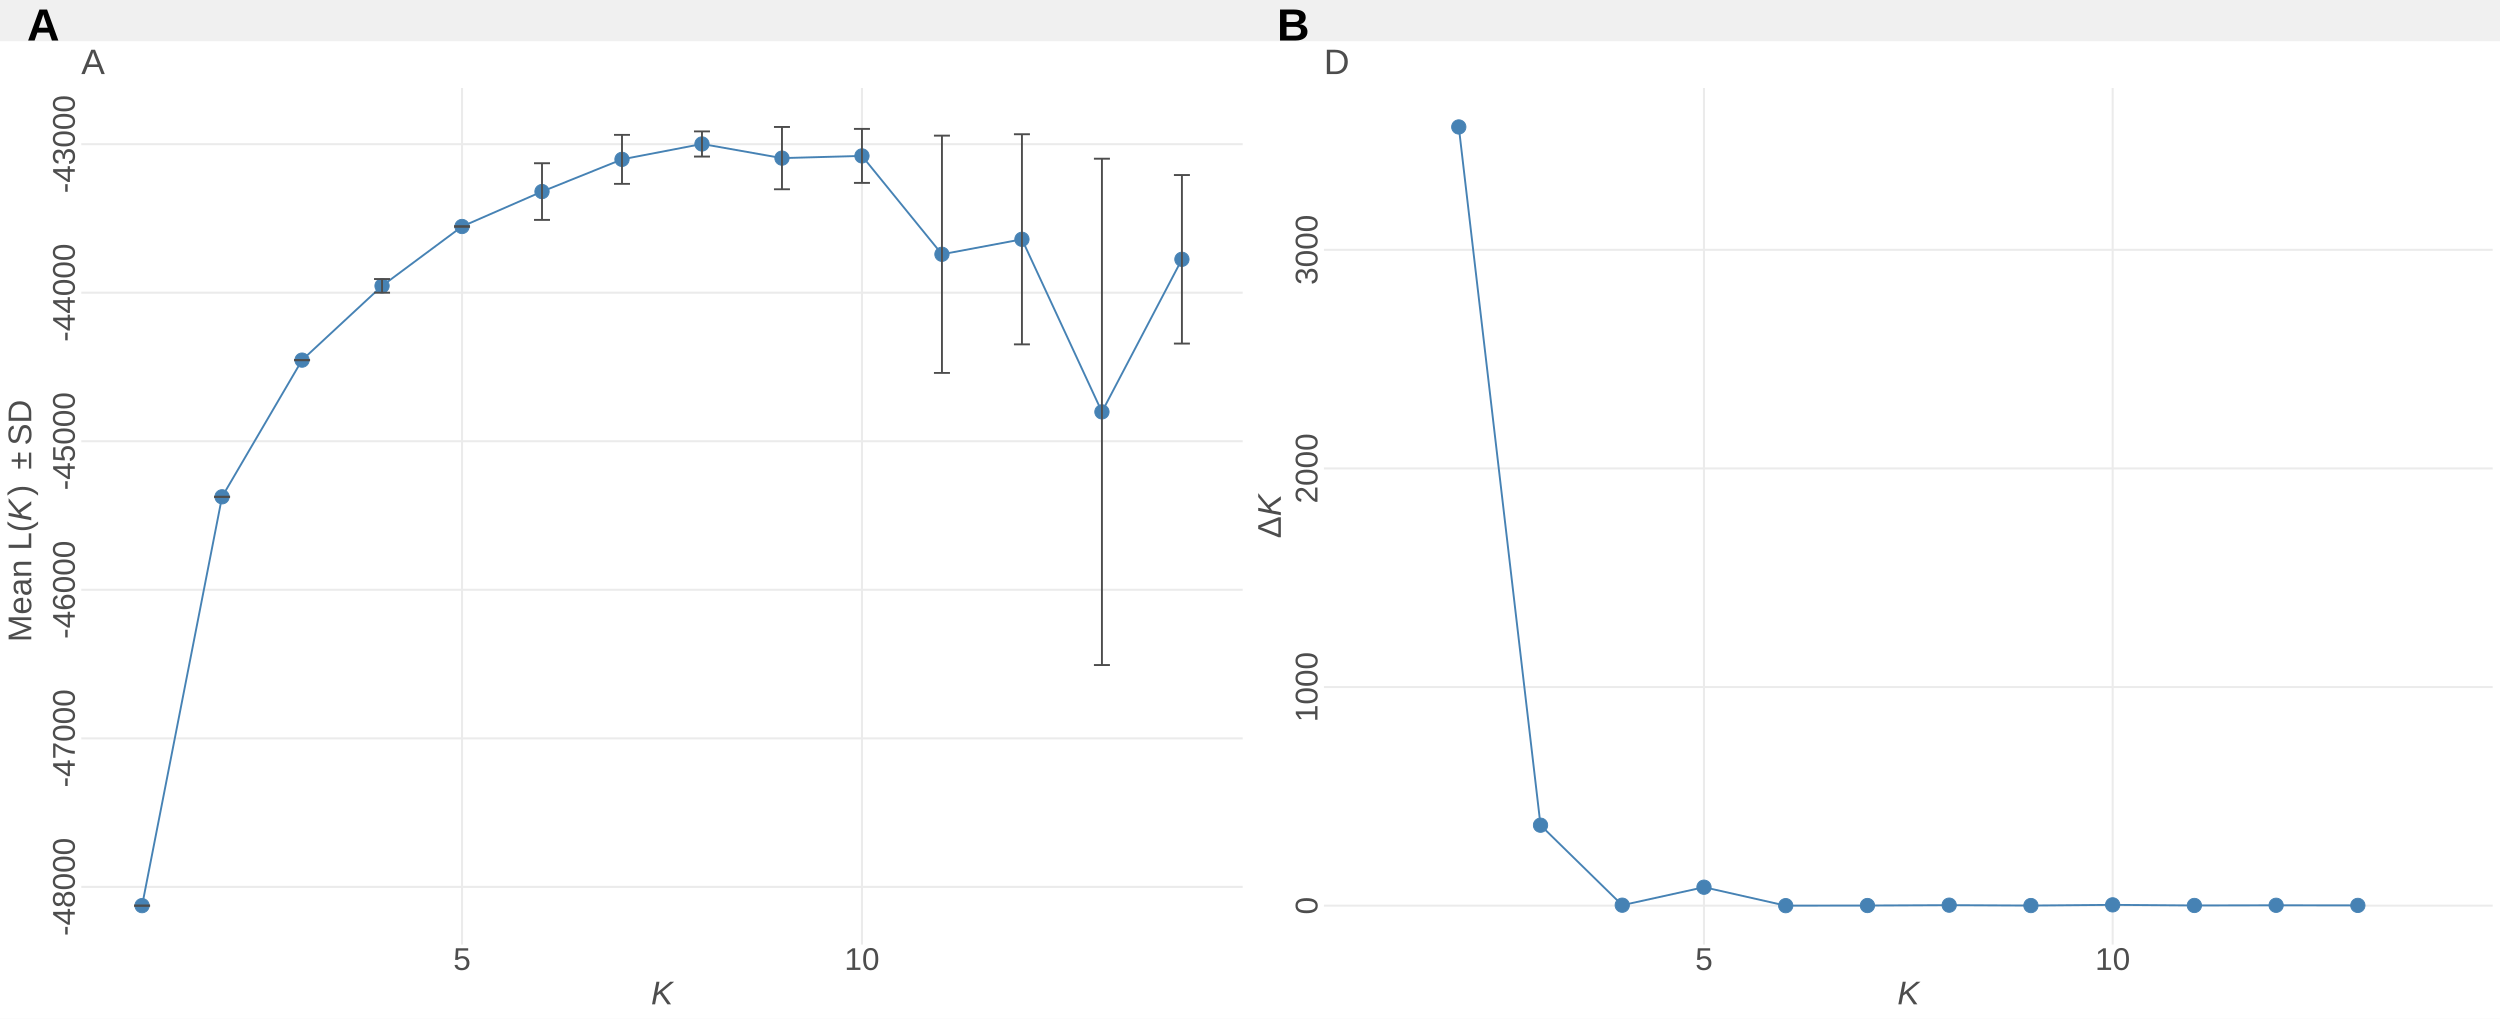
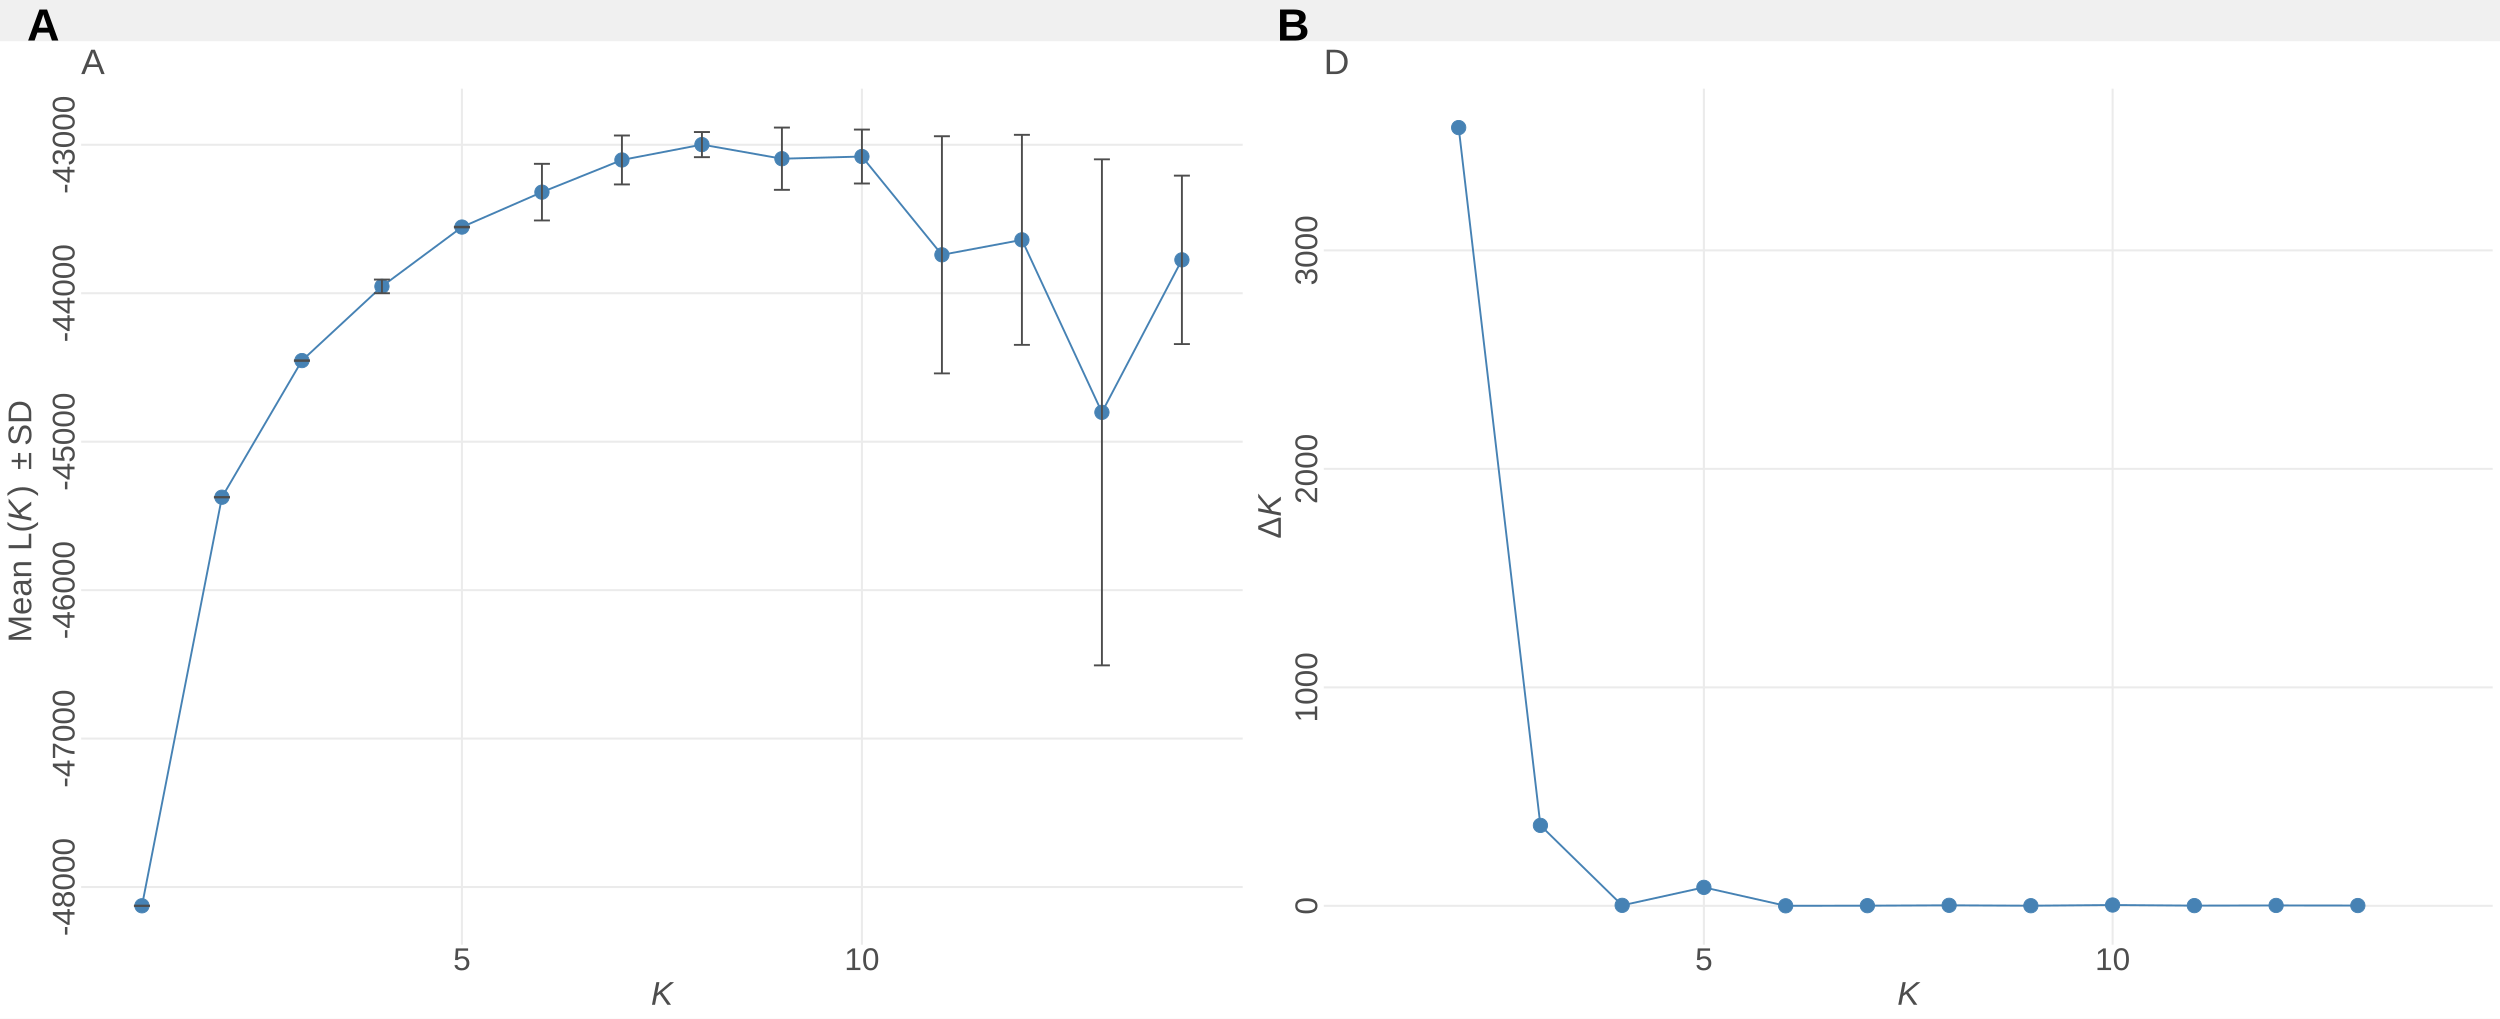
<svg xmlns="http://www.w3.org/2000/svg" width="1944.00pt" height="792.00pt" viewBox="0 0 1944.00 792.00">
  <g class="svglite">
    <defs>
      <style type="text/css">
    .svglite line, .svglite polyline, .svglite polygon, .svglite path, .svglite rect, .svglite circle {
      fill: none;
      stroke: #000000;
      stroke-linecap: round;
      stroke-linejoin: round;
      stroke-miterlimit: 10.00;
    }
    .svglite text {
      white-space: pre;
    }
    .svglite g.glyphgroup path {
      fill: inherit;
      stroke: none;
    }
  </style>
    </defs>
    <rect width="100%" height="100%" style="stroke: none; fill: none;" />
    <defs>
      <clipPath id="cpMC4wMHwxOTQ0LjAwfDAuMDB8NzkyLjAw">
        <rect x="0.00" y="0.00" width="1944.00" height="792.00" />
      </clipPath>
    </defs>
    <g clip-path="url(#cpMC4wMHwxOTQ0LjAwfDAuMDB8NzkyLjAw)">
</g>
    <defs>
      <clipPath id="cpMC4wMHw5NzIuMDB8MzIuMjZ8NzkyLjAw">
        <rect x="0.00" y="32.26" width="972.00" height="759.74" />
      </clipPath>
    </defs>
    <g clip-path="url(#cpMC4wMHw5NzIuMDB8MzIuMjZ8NzkyLjAw)">
      <rect x="0.00" y="32.26" width="972.00" height="759.74" style="stroke-width: 1.07; stroke: #FFFFFF; fill: #FFFFFF;" />
    </g>
    <g clip-path="url(#cpMC4wMHwxOTQ0LjAwfDAuMDB8NzkyLjAw)">
</g>
    <defs>
-       <clipPath id="cpNjMuMjB8OTY2LjMzfDY4LjQ0fDczNC41MQ==">
-         <rect x="63.20" y="68.44" width="903.13" height="666.07" />
+       <clipPath id="cpNjMuMTB8OTY2LjMzfDY4Ljk1fDczNC42MQ==">
+         <rect x="63.10" y="68.95" width="903.23" height="665.66" />
      </clipPath>
    </defs>
-     <g clip-path="url(#cpNjMuMjB8OTY2LjMzfDY4LjQ0fDczNC41MQ==)">
-       <rect x="63.20" y="68.44" width="903.13" height="666.07" style="stroke-width: 1.07; stroke: none; fill: #FFFFFF;" />
-       <polyline points="63.20,689.65 966.33,689.65 " style="stroke-width: 1.60; stroke: #EBEBEB; stroke-linecap: butt;" />
-       <polyline points="63.20,574.14 966.33,574.14 " style="stroke-width: 1.60; stroke: #EBEBEB; stroke-linecap: butt;" />
-       <polyline points="63.20,458.62 966.33,458.62 " style="stroke-width: 1.60; stroke: #EBEBEB; stroke-linecap: butt;" />
-       <polyline points="63.20,343.11 966.33,343.11 " style="stroke-width: 1.60; stroke: #EBEBEB; stroke-linecap: butt;" />
-       <polyline points="63.20,227.60 966.33,227.60 " style="stroke-width: 1.60; stroke: #EBEBEB; stroke-linecap: butt;" />
-       <polyline points="63.20,112.09 966.33,112.09 " style="stroke-width: 1.60; stroke: #EBEBEB; stroke-linecap: butt;" />
-       <polyline points="359.27,734.51 359.27,68.44 " style="stroke-width: 1.60; stroke: #EBEBEB; stroke-linecap: butt;" />
-       <polyline points="670.26,734.51 670.26,68.44 " style="stroke-width: 1.60; stroke: #EBEBEB; stroke-linecap: butt;" />
-       <polyline points="110.47,704.22 172.67,386.32 234.87,280.02 297.07,222.30 359.27,176.12 421.46,148.96 483.66,123.92 545.86,111.95 608.06,122.95 670.26,121.24 732.46,197.73 794.66,186.08 856.86,320.28 919.06,201.64 " style="stroke-width: 1.49; stroke: #4682B4; stroke-linecap: butt;" />
-       <circle cx="110.47" cy="704.22" r="5.57" style="stroke-width: 0.71; stroke: #4682B4; fill: #4682B4;" />
-       <circle cx="172.67" cy="386.32" r="5.57" style="stroke-width: 0.71; stroke: #4682B4; fill: #4682B4;" />
-       <circle cx="234.87" cy="280.02" r="5.57" style="stroke-width: 0.71; stroke: #4682B4; fill: #4682B4;" />
-       <circle cx="297.07" cy="222.30" r="5.57" style="stroke-width: 0.71; stroke: #4682B4; fill: #4682B4;" />
-       <circle cx="359.27" cy="176.12" r="5.57" style="stroke-width: 0.71; stroke: #4682B4; fill: #4682B4;" />
-       <circle cx="421.46" cy="148.96" r="5.57" style="stroke-width: 0.71; stroke: #4682B4; fill: #4682B4;" />
-       <circle cx="483.66" cy="123.92" r="5.57" style="stroke-width: 0.71; stroke: #4682B4; fill: #4682B4;" />
-       <circle cx="545.86" cy="111.95" r="5.57" style="stroke-width: 0.71; stroke: #4682B4; fill: #4682B4;" />
-       <circle cx="608.06" cy="122.95" r="5.57" style="stroke-width: 0.71; stroke: #4682B4; fill: #4682B4;" />
-       <circle cx="670.26" cy="121.24" r="5.57" style="stroke-width: 0.71; stroke: #4682B4; fill: #4682B4;" />
-       <circle cx="732.46" cy="197.73" r="5.57" style="stroke-width: 0.71; stroke: #4682B4; fill: #4682B4;" />
-       <circle cx="794.66" cy="186.08" r="5.57" style="stroke-width: 0.71; stroke: #4682B4; fill: #4682B4;" />
-       <circle cx="856.86" cy="320.28" r="5.57" style="stroke-width: 0.71; stroke: #4682B4; fill: #4682B4;" />
-       <circle cx="919.06" cy="201.64" r="5.57" style="stroke-width: 0.71; stroke: #4682B4; fill: #4682B4;" />
-       <polyline points="104.25,704.21 116.69,704.21 " style="stroke-width: 1.49; stroke: #4D4D4D; stroke-linecap: butt;" />
-       <polyline points="110.47,704.21 110.47,704.24 " style="stroke-width: 1.49; stroke: #4D4D4D; stroke-linecap: butt;" />
-       <polyline points="104.25,704.24 116.69,704.24 " style="stroke-width: 1.49; stroke: #4D4D4D; stroke-linecap: butt;" />
-       <polyline points="166.45,386.26 178.89,386.26 " style="stroke-width: 1.49; stroke: #4D4D4D; stroke-linecap: butt;" />
-       <polyline points="172.67,386.26 172.67,386.38 " style="stroke-width: 1.49; stroke: #4D4D4D; stroke-linecap: butt;" />
-       <polyline points="166.45,386.38 178.89,386.38 " style="stroke-width: 1.49; stroke: #4D4D4D; stroke-linecap: butt;" />
-       <polyline points="228.65,279.88 241.09,279.88 " style="stroke-width: 1.49; stroke: #4D4D4D; stroke-linecap: butt;" />
-       <polyline points="234.87,279.88 234.87,280.15 " style="stroke-width: 1.49; stroke: #4D4D4D; stroke-linecap: butt;" />
-       <polyline points="228.65,280.15 241.09,280.15 " style="stroke-width: 1.49; stroke: #4D4D4D; stroke-linecap: butt;" />
-       <polyline points="290.85,216.99 303.29,216.99 " style="stroke-width: 1.49; stroke: #4D4D4D; stroke-linecap: butt;" />
-       <polyline points="297.07,216.99 297.07,227.61 " style="stroke-width: 1.49; stroke: #4D4D4D; stroke-linecap: butt;" />
-       <polyline points="290.85,227.61 303.29,227.61 " style="stroke-width: 1.49; stroke: #4D4D4D; stroke-linecap: butt;" />
-       <polyline points="353.05,175.90 365.49,175.90 " style="stroke-width: 1.49; stroke: #4D4D4D; stroke-linecap: butt;" />
-       <polyline points="359.27,175.90 359.27,176.35 " style="stroke-width: 1.49; stroke: #4D4D4D; stroke-linecap: butt;" />
-       <polyline points="353.05,176.35 365.49,176.35 " style="stroke-width: 1.49; stroke: #4D4D4D; stroke-linecap: butt;" />
-       <polyline points="415.24,126.93 427.68,126.93 " style="stroke-width: 1.49; stroke: #4D4D4D; stroke-linecap: butt;" />
-       <polyline points="421.46,126.93 421.46,170.99 " style="stroke-width: 1.49; stroke: #4D4D4D; stroke-linecap: butt;" />
-       <polyline points="415.24,170.99 427.68,170.99 " style="stroke-width: 1.49; stroke: #4D4D4D; stroke-linecap: butt;" />
-       <polyline points="477.44,104.87 489.88,104.87 " style="stroke-width: 1.49; stroke: #4D4D4D; stroke-linecap: butt;" />
-       <polyline points="483.66,104.87 483.66,142.97 " style="stroke-width: 1.49; stroke: #4D4D4D; stroke-linecap: butt;" />
-       <polyline points="477.44,142.97 489.88,142.97 " style="stroke-width: 1.49; stroke: #4D4D4D; stroke-linecap: butt;" />
-       <polyline points="539.64,102.17 552.08,102.17 " style="stroke-width: 1.49; stroke: #4D4D4D; stroke-linecap: butt;" />
-       <polyline points="545.86,102.17 545.86,121.73 " style="stroke-width: 1.49; stroke: #4D4D4D; stroke-linecap: butt;" />
-       <polyline points="539.64,121.73 552.08,121.73 " style="stroke-width: 1.49; stroke: #4D4D4D; stroke-linecap: butt;" />
-       <polyline points="601.84,98.72 614.28,98.72 " style="stroke-width: 1.49; stroke: #4D4D4D; stroke-linecap: butt;" />
-       <polyline points="608.06,98.72 608.06,147.18 " style="stroke-width: 1.49; stroke: #4D4D4D; stroke-linecap: butt;" />
-       <polyline points="601.84,147.18 614.28,147.18 " style="stroke-width: 1.49; stroke: #4D4D4D; stroke-linecap: butt;" />
-       <polyline points="664.04,100.25 676.48,100.25 " style="stroke-width: 1.49; stroke: #4D4D4D; stroke-linecap: butt;" />
-       <polyline points="670.26,100.25 670.26,142.23 " style="stroke-width: 1.49; stroke: #4D4D4D; stroke-linecap: butt;" />
-       <polyline points="664.04,142.23 676.48,142.23 " style="stroke-width: 1.49; stroke: #4D4D4D; stroke-linecap: butt;" />
-       <polyline points="726.24,105.46 738.68,105.46 " style="stroke-width: 1.49; stroke: #4D4D4D; stroke-linecap: butt;" />
-       <polyline points="732.46,105.46 732.46,289.99 " style="stroke-width: 1.49; stroke: #4D4D4D; stroke-linecap: butt;" />
-       <polyline points="726.24,289.99 738.68,289.99 " style="stroke-width: 1.49; stroke: #4D4D4D; stroke-linecap: butt;" />
-       <polyline points="788.44,104.37 800.88,104.37 " style="stroke-width: 1.49; stroke: #4D4D4D; stroke-linecap: butt;" />
-       <polyline points="794.66,104.37 794.66,267.78 " style="stroke-width: 1.49; stroke: #4D4D4D; stroke-linecap: butt;" />
-       <polyline points="788.44,267.78 800.88,267.78 " style="stroke-width: 1.49; stroke: #4D4D4D; stroke-linecap: butt;" />
-       <polyline points="850.64,123.42 863.08,123.42 " style="stroke-width: 1.49; stroke: #4D4D4D; stroke-linecap: butt;" />
-       <polyline points="856.86,123.42 856.86,517.14 " style="stroke-width: 1.49; stroke: #4D4D4D; stroke-linecap: butt;" />
-       <polyline points="850.64,517.14 863.08,517.14 " style="stroke-width: 1.49; stroke: #4D4D4D; stroke-linecap: butt;" />
-       <polyline points="912.84,136.12 925.28,136.12 " style="stroke-width: 1.49; stroke: #4D4D4D; stroke-linecap: butt;" />
-       <polyline points="919.06,136.12 919.06,267.16 " style="stroke-width: 1.49; stroke: #4D4D4D; stroke-linecap: butt;" />
-       <polyline points="912.84,267.16 925.28,267.16 " style="stroke-width: 1.49; stroke: #4D4D4D; stroke-linecap: butt;" />
+     <g clip-path="url(#cpNjMuMTB8OTY2LjMzfDY4Ljk1fDczNC42MQ==)">
+       <rect x="63.10" y="68.95" width="903.23" height="665.66" style="stroke-width: 1.07; stroke: none; fill: #FFFFFF;" />
+       <polyline points="63.10,689.77 966.33,689.77 " style="stroke-width: 1.60; stroke: #EBEBEB; stroke-linecap: butt;" />
+       <polyline points="63.10,574.33 966.33,574.33 " style="stroke-width: 1.60; stroke: #EBEBEB; stroke-linecap: butt;" />
+       <polyline points="63.10,458.89 966.33,458.89 " style="stroke-width: 1.60; stroke: #EBEBEB; stroke-linecap: butt;" />
+       <polyline points="63.10,343.45 966.33,343.45 " style="stroke-width: 1.60; stroke: #EBEBEB; stroke-linecap: butt;" />
+       <polyline points="63.10,228.01 966.33,228.01 " style="stroke-width: 1.60; stroke: #EBEBEB; stroke-linecap: butt;" />
+       <polyline points="63.10,112.57 966.33,112.57 " style="stroke-width: 1.60; stroke: #EBEBEB; stroke-linecap: butt;" />
+       <polyline points="359.20,734.61 359.20,68.95 " style="stroke-width: 1.60; stroke: #EBEBEB; stroke-linecap: butt;" />
+       <polyline points="670.23,734.61 670.23,68.95 " style="stroke-width: 1.60; stroke: #EBEBEB; stroke-linecap: butt;" />
+       <polyline points="110.38,704.34 172.58,386.63 234.79,280.39 296.99,222.71 359.20,176.56 421.41,149.41 483.61,124.39 545.82,112.43 608.02,123.42 670.23,121.72 732.44,198.15 794.64,186.51 856.85,320.63 919.05,202.06 " style="stroke-width: 1.49; stroke: #4682B4; stroke-linecap: butt;" />
+       <circle cx="110.38" cy="704.34" r="5.57" style="stroke-width: 0.71; stroke: #4682B4; fill: #4682B4;" />
+       <circle cx="172.58" cy="386.63" r="5.57" style="stroke-width: 0.71; stroke: #4682B4; fill: #4682B4;" />
+       <circle cx="234.79" cy="280.39" r="5.57" style="stroke-width: 0.71; stroke: #4682B4; fill: #4682B4;" />
+       <circle cx="296.99" cy="222.71" r="5.57" style="stroke-width: 0.71; stroke: #4682B4; fill: #4682B4;" />
+       <circle cx="359.20" cy="176.56" r="5.57" style="stroke-width: 0.71; stroke: #4682B4; fill: #4682B4;" />
+       <circle cx="421.41" cy="149.41" r="5.57" style="stroke-width: 0.71; stroke: #4682B4; fill: #4682B4;" />
+       <circle cx="483.61" cy="124.39" r="5.57" style="stroke-width: 0.71; stroke: #4682B4; fill: #4682B4;" />
+       <circle cx="545.82" cy="112.43" r="5.57" style="stroke-width: 0.71; stroke: #4682B4; fill: #4682B4;" />
+       <circle cx="608.02" cy="123.42" r="5.57" style="stroke-width: 0.71; stroke: #4682B4; fill: #4682B4;" />
+       <circle cx="670.23" cy="121.72" r="5.57" style="stroke-width: 0.71; stroke: #4682B4; fill: #4682B4;" />
+       <circle cx="732.44" cy="198.15" r="5.57" style="stroke-width: 0.71; stroke: #4682B4; fill: #4682B4;" />
+       <circle cx="794.64" cy="186.51" r="5.57" style="stroke-width: 0.71; stroke: #4682B4; fill: #4682B4;" />
+       <circle cx="856.85" cy="320.63" r="5.57" style="stroke-width: 0.71; stroke: #4682B4; fill: #4682B4;" />
+       <circle cx="919.05" cy="202.06" r="5.57" style="stroke-width: 0.71; stroke: #4682B4; fill: #4682B4;" />
+       <polyline points="104.16,704.32 116.60,704.32 " style="stroke-width: 1.49; stroke: #4D4D4D; stroke-linecap: butt;" />
+       <polyline points="110.38,704.32 110.38,704.35 " style="stroke-width: 1.49; stroke: #4D4D4D; stroke-linecap: butt;" />
+       <polyline points="104.16,704.35 116.60,704.35 " style="stroke-width: 1.49; stroke: #4D4D4D; stroke-linecap: butt;" />
+       <polyline points="166.36,386.58 178.80,386.58 " style="stroke-width: 1.49; stroke: #4D4D4D; stroke-linecap: butt;" />
+       <polyline points="172.58,386.58 172.58,386.69 " style="stroke-width: 1.49; stroke: #4D4D4D; stroke-linecap: butt;" />
+       <polyline points="166.36,386.69 178.80,386.69 " style="stroke-width: 1.49; stroke: #4D4D4D; stroke-linecap: butt;" />
+       <polyline points="228.57,280.26 241.01,280.26 " style="stroke-width: 1.49; stroke: #4D4D4D; stroke-linecap: butt;" />
+       <polyline points="234.79,280.26 234.79,280.52 " style="stroke-width: 1.49; stroke: #4D4D4D; stroke-linecap: butt;" />
+       <polyline points="228.57,280.52 241.01,280.52 " style="stroke-width: 1.49; stroke: #4D4D4D; stroke-linecap: butt;" />
+       <polyline points="290.77,217.41 303.21,217.41 " style="stroke-width: 1.49; stroke: #4D4D4D; stroke-linecap: butt;" />
+       <polyline points="296.99,217.41 296.99,228.02 " style="stroke-width: 1.49; stroke: #4D4D4D; stroke-linecap: butt;" />
+       <polyline points="290.77,228.02 303.21,228.02 " style="stroke-width: 1.49; stroke: #4D4D4D; stroke-linecap: butt;" />
+       <polyline points="352.98,176.34 365.42,176.34 " style="stroke-width: 1.49; stroke: #4D4D4D; stroke-linecap: butt;" />
+       <polyline points="359.20,176.34 359.20,176.79 " style="stroke-width: 1.49; stroke: #4D4D4D; stroke-linecap: butt;" />
+       <polyline points="352.98,176.79 365.42,176.79 " style="stroke-width: 1.49; stroke: #4D4D4D; stroke-linecap: butt;" />
+       <polyline points="415.19,127.40 427.63,127.40 " style="stroke-width: 1.49; stroke: #4D4D4D; stroke-linecap: butt;" />
+       <polyline points="421.41,127.40 421.41,171.43 " style="stroke-width: 1.49; stroke: #4D4D4D; stroke-linecap: butt;" />
+       <polyline points="415.19,171.43 427.63,171.43 " style="stroke-width: 1.49; stroke: #4D4D4D; stroke-linecap: butt;" />
+       <polyline points="477.39,105.35 489.83,105.35 " style="stroke-width: 1.49; stroke: #4D4D4D; stroke-linecap: butt;" />
+       <polyline points="483.61,105.35 483.61,143.43 " style="stroke-width: 1.49; stroke: #4D4D4D; stroke-linecap: butt;" />
+       <polyline points="477.39,143.43 489.83,143.43 " style="stroke-width: 1.49; stroke: #4D4D4D; stroke-linecap: butt;" />
+       <polyline points="539.60,102.66 552.04,102.66 " style="stroke-width: 1.49; stroke: #4D4D4D; stroke-linecap: butt;" />
+       <polyline points="545.82,102.66 545.82,122.20 " style="stroke-width: 1.49; stroke: #4D4D4D; stroke-linecap: butt;" />
+       <polyline points="539.60,122.20 552.04,122.20 " style="stroke-width: 1.49; stroke: #4D4D4D; stroke-linecap: butt;" />
+       <polyline points="601.80,99.21 614.24,99.21 " style="stroke-width: 1.49; stroke: #4D4D4D; stroke-linecap: butt;" />
+       <polyline points="608.02,99.21 608.02,147.63 " style="stroke-width: 1.49; stroke: #4D4D4D; stroke-linecap: butt;" />
+       <polyline points="601.80,147.63 614.24,147.63 " style="stroke-width: 1.49; stroke: #4D4D4D; stroke-linecap: butt;" />
+       <polyline points="664.01,100.74 676.45,100.74 " style="stroke-width: 1.49; stroke: #4D4D4D; stroke-linecap: butt;" />
+       <polyline points="670.23,100.74 670.23,142.69 " style="stroke-width: 1.49; stroke: #4D4D4D; stroke-linecap: butt;" />
+       <polyline points="664.01,142.69 676.45,142.69 " style="stroke-width: 1.49; stroke: #4D4D4D; stroke-linecap: butt;" />
+       <polyline points="726.22,105.95 738.66,105.95 " style="stroke-width: 1.49; stroke: #4D4D4D; stroke-linecap: butt;" />
+       <polyline points="732.44,105.95 732.44,290.36 " style="stroke-width: 1.49; stroke: #4D4D4D; stroke-linecap: butt;" />
+       <polyline points="726.22,290.36 738.66,290.36 " style="stroke-width: 1.49; stroke: #4D4D4D; stroke-linecap: butt;" />
+       <polyline points="788.42,104.85 800.86,104.85 " style="stroke-width: 1.49; stroke: #4D4D4D; stroke-linecap: butt;" />
+       <polyline points="794.64,104.85 794.64,268.17 " style="stroke-width: 1.49; stroke: #4D4D4D; stroke-linecap: butt;" />
+       <polyline points="788.42,268.17 800.86,268.17 " style="stroke-width: 1.49; stroke: #4D4D4D; stroke-linecap: butt;" />
+       <polyline points="850.63,123.89 863.07,123.89 " style="stroke-width: 1.49; stroke: #4D4D4D; stroke-linecap: butt;" />
+       <polyline points="856.85,123.89 856.85,517.37 " style="stroke-width: 1.49; stroke: #4D4D4D; stroke-linecap: butt;" />
+       <polyline points="850.63,517.37 863.07,517.37 " style="stroke-width: 1.49; stroke: #4D4D4D; stroke-linecap: butt;" />
+       <polyline points="912.83,136.58 925.27,136.58 " style="stroke-width: 1.49; stroke: #4D4D4D; stroke-linecap: butt;" />
+       <polyline points="919.05,136.58 919.05,267.54 " style="stroke-width: 1.49; stroke: #4D4D4D; stroke-linecap: butt;" />
+       <polyline points="912.83,267.54 925.27,267.54 " style="stroke-width: 1.49; stroke: #4D4D4D; stroke-linecap: butt;" />
    </g>
    <g clip-path="url(#cpMC4wMHwxOTQ0LjAwfDAuMDB8NzkyLjAw)">
-       <text transform="translate(58.17,689.65) rotate(-90)" text-anchor="middle" style="font-size: 24.50px;fill: #4D4D4D; font-family: &quot;Arial&quot;;" textLength="76.28px" lengthAdjust="spacingAndGlyphs">-48000</text>
-       <text transform="translate(58.17,574.14) rotate(-90)" text-anchor="middle" style="font-size: 24.50px;fill: #4D4D4D; font-family: &quot;Arial&quot;;" textLength="76.28px" lengthAdjust="spacingAndGlyphs">-47000</text>
-       <text transform="translate(58.17,458.62) rotate(-90)" text-anchor="middle" style="font-size: 24.50px;fill: #4D4D4D; font-family: &quot;Arial&quot;;" textLength="76.28px" lengthAdjust="spacingAndGlyphs">-46000</text>
-       <text transform="translate(58.17,343.11) rotate(-90)" text-anchor="middle" style="font-size: 24.50px;fill: #4D4D4D; font-family: &quot;Arial&quot;;" textLength="76.28px" lengthAdjust="spacingAndGlyphs">-45000</text>
-       <text transform="translate(58.17,227.60) rotate(-90)" text-anchor="middle" style="font-size: 24.50px;fill: #4D4D4D; font-family: &quot;Arial&quot;;" textLength="76.28px" lengthAdjust="spacingAndGlyphs">-44000</text>
-       <text transform="translate(58.17,112.09) rotate(-90)" text-anchor="middle" style="font-size: 24.50px;fill: #4D4D4D; font-family: &quot;Arial&quot;;" textLength="76.28px" lengthAdjust="spacingAndGlyphs">-43000</text>
-       <text x="359.27" y="754.24" text-anchor="middle" style="font-size: 24.50px;fill: #4D4D4D; font-family: &quot;Arial&quot;;" textLength="13.62px" lengthAdjust="spacingAndGlyphs">5</text>
-       <text x="670.26" y="754.24" text-anchor="middle" style="font-size: 24.50px;fill: #4D4D4D; font-family: &quot;Arial&quot;;" textLength="27.25px" lengthAdjust="spacingAndGlyphs">10</text>
-       <text x="506.23" y="780.98" style="font-size: 25.60px; font-style: italic;fill: #4D4D4D; font-family: &quot;Arial&quot;;" textLength="17.08px" lengthAdjust="spacingAndGlyphs">K</text>
-       <text transform="translate(24.31,499.24) rotate(-90)" style="font-size: 25.60px;fill: #4D4D4D; font-family: &quot;Arial&quot;;" textLength="93.88px" lengthAdjust="spacingAndGlyphs">Mean L(</text>
-       <text transform="translate(24.31,405.36) rotate(-90)" style="font-size: 25.60px; font-style: italic;fill: #4D4D4D; font-family: &quot;Arial&quot;;" textLength="17.08px" lengthAdjust="spacingAndGlyphs">K</text>
-       <text transform="translate(24.31,385.54) rotate(-90)" style="font-size: 25.60px;fill: #4D4D4D; font-family: &quot;Arial&quot;;" textLength="15.62px" lengthAdjust="spacingAndGlyphs">) </text>
-       <text transform="translate(24.31,365.18) rotate(-90)" style="font-size: 25.60px;fill: #4D4D4D; font-family: &quot;Arial&quot;;" textLength="14.05px" lengthAdjust="spacingAndGlyphs">±</text>
-       <text transform="translate(24.31,346.39) rotate(-90)" style="font-size: 25.60px;fill: #4D4D4D; font-family: &quot;Arial&quot;;" textLength="42.67px" lengthAdjust="spacingAndGlyphs"> SD</text>
-       <text x="63.20" y="57.61" style="font-size: 27.50px;fill: #4D4D4D; font-family: &quot;Arial&quot;;" textLength="18.34px" lengthAdjust="spacingAndGlyphs">A</text>
+       <text transform="translate(57.96,689.77) rotate(-90)" text-anchor="middle" style="font-size: 24.50px;fill: #4D4D4D; font-family: &quot;Arial&quot;;" textLength="76.28px" lengthAdjust="spacingAndGlyphs">-48000</text>
+       <text transform="translate(57.96,574.33) rotate(-90)" text-anchor="middle" style="font-size: 24.50px;fill: #4D4D4D; font-family: &quot;Arial&quot;;" textLength="76.28px" lengthAdjust="spacingAndGlyphs">-47000</text>
+       <text transform="translate(57.96,458.89) rotate(-90)" text-anchor="middle" style="font-size: 24.50px;fill: #4D4D4D; font-family: &quot;Arial&quot;;" textLength="76.28px" lengthAdjust="spacingAndGlyphs">-46000</text>
+       <text transform="translate(57.96,343.45) rotate(-90)" text-anchor="middle" style="font-size: 24.50px;fill: #4D4D4D; font-family: &quot;Arial&quot;;" textLength="76.28px" lengthAdjust="spacingAndGlyphs">-45000</text>
+       <text transform="translate(57.96,228.01) rotate(-90)" text-anchor="middle" style="font-size: 24.50px;fill: #4D4D4D; font-family: &quot;Arial&quot;;" textLength="76.28px" lengthAdjust="spacingAndGlyphs">-44000</text>
+       <text transform="translate(57.96,112.57) rotate(-90)" text-anchor="middle" style="font-size: 24.50px;fill: #4D4D4D; font-family: &quot;Arial&quot;;" textLength="76.28px" lengthAdjust="spacingAndGlyphs">-43000</text>
+       <text x="359.20" y="754.34" text-anchor="middle" style="font-size: 24.50px;fill: #4D4D4D; font-family: &quot;Arial&quot;;" textLength="13.62px" lengthAdjust="spacingAndGlyphs">5</text>
+       <text x="670.23" y="754.34" text-anchor="middle" style="font-size: 24.50px;fill: #4D4D4D; font-family: &quot;Arial&quot;;" textLength="27.25px" lengthAdjust="spacingAndGlyphs">10</text>
+       <text x="506.18" y="781.31" style="font-size: 25.60px; font-style: italic;fill: #4D4D4D; font-family: &quot;Arial&quot;;" textLength="17.08px" lengthAdjust="spacingAndGlyphs">K</text>
+       <text transform="translate(24.31,499.54) rotate(-90)" style="font-size: 25.60px;fill: #4D4D4D; font-family: &quot;Arial&quot;;" textLength="93.88px" lengthAdjust="spacingAndGlyphs">Mean L(</text>
+       <text transform="translate(24.31,405.66) rotate(-90)" style="font-size: 25.60px; font-style: italic;fill: #4D4D4D; font-family: &quot;Arial&quot;;" textLength="17.08px" lengthAdjust="spacingAndGlyphs">K</text>
+       <text transform="translate(24.31,385.84) rotate(-90)" style="font-size: 25.60px;fill: #4D4D4D; font-family: &quot;Arial&quot;;" textLength="15.62px" lengthAdjust="spacingAndGlyphs">) </text>
+       <text transform="translate(24.31,365.48) rotate(-90)" style="font-size: 25.60px;fill: #4D4D4D; font-family: &quot;Arial&quot;;" textLength="14.05px" lengthAdjust="spacingAndGlyphs">±</text>
+       <text transform="translate(24.31,346.69) rotate(-90)" style="font-size: 25.60px;fill: #4D4D4D; font-family: &quot;Arial&quot;;" textLength="42.67px" lengthAdjust="spacingAndGlyphs"> SD</text>
+       <text x="63.10" y="57.61" style="font-size: 27.50px;fill: #4D4D4D; font-family: &quot;Arial&quot;;" textLength="18.34px" lengthAdjust="spacingAndGlyphs">A</text>
      <text x="21.00" y="31.51" style="font-size: 35.00px; font-weight: bold; font-family: &quot;Arial&quot;;" textLength="25.28px" lengthAdjust="spacingAndGlyphs">A</text>
    </g>
    <defs>
      <clipPath id="cpOTcyLjAwfDE5NDQuMDB8MzIuMjZ8NzkyLjAw">
        <rect x="972.00" y="32.26" width="972.00" height="759.74" />
      </clipPath>
    </defs>
    <g clip-path="url(#cpOTcyLjAwfDE5NDQuMDB8MzIuMjZ8NzkyLjAw)">
      <rect x="972.00" y="32.26" width="972.00" height="759.74" style="stroke-width: 1.07; stroke: #FFFFFF; fill: #FFFFFF;" />
    </g>
    <g clip-path="url(#cpMC4wMHwxOTQ0LjAwfDAuMDB8NzkyLjAw)">
</g>
    <defs>
-       <clipPath id="cpMTAyOS40OXwxOTM4LjMzfDY4LjQ0fDczNC41MQ==">
-         <rect x="1029.49" y="68.44" width="908.84" height="666.07" />
+       <clipPath id="cpMTAyOS4zOXwxOTM4LjMzfDY4Ljk1fDczNC42MQ==">
+         <rect x="1029.39" y="68.95" width="908.94" height="665.66" />
      </clipPath>
    </defs>
-     <g clip-path="url(#cpMTAyOS40OXwxOTM4LjMzfDY4LjQ0fDczNC41MQ==)">
-       <rect x="1029.49" y="68.44" width="908.84" height="666.07" style="stroke-width: 1.07; stroke: none; fill: #FFFFFF;" />
-       <polyline points="1029.49,704.25 1938.33,704.25 " style="stroke-width: 1.60; stroke: #EBEBEB; stroke-linecap: butt;" />
-       <polyline points="1029.49,534.26 1938.33,534.26 " style="stroke-width: 1.60; stroke: #EBEBEB; stroke-linecap: butt;" />
-       <polyline points="1029.49,364.26 1938.33,364.26 " style="stroke-width: 1.60; stroke: #EBEBEB; stroke-linecap: butt;" />
-       <polyline points="1029.49,194.27 1938.33,194.27 " style="stroke-width: 1.60; stroke: #EBEBEB; stroke-linecap: butt;" />
-       <polyline points="1325.02,734.51 1325.02,68.44 " style="stroke-width: 1.60; stroke: #EBEBEB; stroke-linecap: butt;" />
-       <polyline points="1642.80,734.51 1642.80,68.44 " style="stroke-width: 1.60; stroke: #EBEBEB; stroke-linecap: butt;" />
-       <polyline points="1134.35,98.72 1197.91,641.68 1261.46,703.88 1325.02,689.89 1388.58,704.24 1452.13,704.14 1515.69,703.85 1579.24,704.16 1642.80,703.62 1706.35,704.09 1769.91,703.95 1833.46,704.04 " style="stroke-width: 1.49; stroke: #4682B4; stroke-linecap: butt;" />
-       <circle cx="1134.35" cy="98.72" r="5.57" style="stroke-width: 0.71; stroke: #4682B4; fill: #4682B4;" />
-       <circle cx="1197.91" cy="641.68" r="5.57" style="stroke-width: 0.71; stroke: #4682B4; fill: #4682B4;" />
-       <circle cx="1261.46" cy="703.88" r="5.57" style="stroke-width: 0.71; stroke: #4682B4; fill: #4682B4;" />
-       <circle cx="1325.02" cy="689.89" r="5.57" style="stroke-width: 0.71; stroke: #4682B4; fill: #4682B4;" />
-       <circle cx="1388.58" cy="704.24" r="5.57" style="stroke-width: 0.71; stroke: #4682B4; fill: #4682B4;" />
-       <circle cx="1452.13" cy="704.14" r="5.57" style="stroke-width: 0.71; stroke: #4682B4; fill: #4682B4;" />
-       <circle cx="1515.69" cy="703.85" r="5.57" style="stroke-width: 0.71; stroke: #4682B4; fill: #4682B4;" />
-       <circle cx="1579.24" cy="704.16" r="5.57" style="stroke-width: 0.71; stroke: #4682B4; fill: #4682B4;" />
-       <circle cx="1642.80" cy="703.62" r="5.57" style="stroke-width: 0.71; stroke: #4682B4; fill: #4682B4;" />
-       <circle cx="1706.35" cy="704.09" r="5.57" style="stroke-width: 0.71; stroke: #4682B4; fill: #4682B4;" />
-       <circle cx="1769.91" cy="703.95" r="5.57" style="stroke-width: 0.71; stroke: #4682B4; fill: #4682B4;" />
-       <circle cx="1833.46" cy="704.04" r="5.57" style="stroke-width: 0.71; stroke: #4682B4; fill: #4682B4;" />
+     <g clip-path="url(#cpMTAyOS4zOXwxOTM4LjMzfDY4Ljk1fDczNC42MQ==)">
+       <rect x="1029.39" y="68.95" width="908.94" height="665.66" style="stroke-width: 1.07; stroke: none; fill: #FFFFFF;" />
+       <polyline points="1029.39,704.37 1938.33,704.37 " style="stroke-width: 1.60; stroke: #EBEBEB; stroke-linecap: butt;" />
+       <polyline points="1029.39,534.48 1938.33,534.48 " style="stroke-width: 1.60; stroke: #EBEBEB; stroke-linecap: butt;" />
+       <polyline points="1029.39,364.59 1938.33,364.59 " style="stroke-width: 1.60; stroke: #EBEBEB; stroke-linecap: butt;" />
+       <polyline points="1029.39,194.70 1938.33,194.70 " style="stroke-width: 1.60; stroke: #EBEBEB; stroke-linecap: butt;" />
+       <polyline points="1324.95,734.61 1324.95,68.95 " style="stroke-width: 1.60; stroke: #EBEBEB; stroke-linecap: butt;" />
+       <polyline points="1642.77,734.61 1642.77,68.95 " style="stroke-width: 1.60; stroke: #EBEBEB; stroke-linecap: butt;" />
+       <polyline points="1134.27,99.21 1197.83,641.83 1261.39,704.00 1324.95,690.02 1388.52,704.35 1452.08,704.25 1515.64,703.97 1579.20,704.28 1642.77,703.74 1706.33,704.21 1769.89,704.07 1833.45,704.15 " style="stroke-width: 1.49; stroke: #4682B4; stroke-linecap: butt;" />
+       <circle cx="1134.27" cy="99.21" r="5.57" style="stroke-width: 0.71; stroke: #4682B4; fill: #4682B4;" />
+       <circle cx="1197.83" cy="641.83" r="5.57" style="stroke-width: 0.71; stroke: #4682B4; fill: #4682B4;" />
+       <circle cx="1261.39" cy="704.00" r="5.57" style="stroke-width: 0.71; stroke: #4682B4; fill: #4682B4;" />
+       <circle cx="1324.95" cy="690.02" r="5.57" style="stroke-width: 0.71; stroke: #4682B4; fill: #4682B4;" />
+       <circle cx="1388.52" cy="704.35" r="5.57" style="stroke-width: 0.71; stroke: #4682B4; fill: #4682B4;" />
+       <circle cx="1452.08" cy="704.25" r="5.57" style="stroke-width: 0.71; stroke: #4682B4; fill: #4682B4;" />
+       <circle cx="1515.64" cy="703.97" r="5.57" style="stroke-width: 0.71; stroke: #4682B4; fill: #4682B4;" />
+       <circle cx="1579.20" cy="704.28" r="5.57" style="stroke-width: 0.71; stroke: #4682B4; fill: #4682B4;" />
+       <circle cx="1642.77" cy="703.74" r="5.57" style="stroke-width: 0.71; stroke: #4682B4; fill: #4682B4;" />
+       <circle cx="1706.33" cy="704.21" r="5.57" style="stroke-width: 0.71; stroke: #4682B4; fill: #4682B4;" />
+       <circle cx="1769.89" cy="704.07" r="5.57" style="stroke-width: 0.71; stroke: #4682B4; fill: #4682B4;" />
+       <circle cx="1833.45" cy="704.15" r="5.57" style="stroke-width: 0.71; stroke: #4682B4; fill: #4682B4;" />
    </g>
    <g clip-path="url(#cpMC4wMHwxOTQ0LjAwfDAuMDB8NzkyLjAw)">
-       <text transform="translate(1024.46,704.25) rotate(-90)" text-anchor="middle" style="font-size: 24.50px;fill: #4D4D4D; font-family: &quot;Arial&quot;;" textLength="13.62px" lengthAdjust="spacingAndGlyphs">0</text>
-       <text transform="translate(1024.46,534.26) rotate(-90)" text-anchor="middle" style="font-size: 24.50px;fill: #4D4D4D; font-family: &quot;Arial&quot;;" textLength="54.50px" lengthAdjust="spacingAndGlyphs">1000</text>
-       <text transform="translate(1024.46,364.26) rotate(-90)" text-anchor="middle" style="font-size: 24.50px;fill: #4D4D4D; font-family: &quot;Arial&quot;;" textLength="54.50px" lengthAdjust="spacingAndGlyphs">2000</text>
-       <text transform="translate(1024.46,194.27) rotate(-90)" text-anchor="middle" style="font-size: 24.50px;fill: #4D4D4D; font-family: &quot;Arial&quot;;" textLength="54.50px" lengthAdjust="spacingAndGlyphs">3000</text>
-       <text x="1325.02" y="754.24" text-anchor="middle" style="font-size: 24.50px;fill: #4D4D4D; font-family: &quot;Arial&quot;;" textLength="13.62px" lengthAdjust="spacingAndGlyphs">5</text>
-       <text x="1642.80" y="754.24" text-anchor="middle" style="font-size: 24.50px;fill: #4D4D4D; font-family: &quot;Arial&quot;;" textLength="27.25px" lengthAdjust="spacingAndGlyphs">10</text>
-       <text x="1475.37" y="780.98" style="font-size: 25.60px; font-style: italic;fill: #4D4D4D; font-family: &quot;Arial&quot;;" textLength="17.08px" lengthAdjust="spacingAndGlyphs">K</text>
-       <text transform="translate(995.99,418.56) rotate(-90)" style="font-size: 25.60px;fill: #4D4D4D; font-family: &quot;Arial&quot;;" textLength="17.09px" lengthAdjust="spacingAndGlyphs">Δ</text>
-       <text transform="translate(995.99,401.46) rotate(-90)" style="font-size: 25.60px; font-style: italic;fill: #4D4D4D; font-family: &quot;Arial&quot;;" textLength="17.08px" lengthAdjust="spacingAndGlyphs">K</text>
-       <text x="1029.49" y="57.61" style="font-size: 27.50px;fill: #4D4D4D; font-family: &quot;Arial&quot;;" textLength="19.86px" lengthAdjust="spacingAndGlyphs">D</text>
+       <text transform="translate(1024.25,704.37) rotate(-90)" text-anchor="middle" style="font-size: 24.50px;fill: #4D4D4D; font-family: &quot;Arial&quot;;" textLength="13.62px" lengthAdjust="spacingAndGlyphs">0</text>
+       <text transform="translate(1024.25,534.48) rotate(-90)" text-anchor="middle" style="font-size: 24.50px;fill: #4D4D4D; font-family: &quot;Arial&quot;;" textLength="54.50px" lengthAdjust="spacingAndGlyphs">1000</text>
+       <text transform="translate(1024.25,364.59) rotate(-90)" text-anchor="middle" style="font-size: 24.50px;fill: #4D4D4D; font-family: &quot;Arial&quot;;" textLength="54.50px" lengthAdjust="spacingAndGlyphs">2000</text>
+       <text transform="translate(1024.25,194.70) rotate(-90)" text-anchor="middle" style="font-size: 24.50px;fill: #4D4D4D; font-family: &quot;Arial&quot;;" textLength="54.50px" lengthAdjust="spacingAndGlyphs">3000</text>
+       <text x="1324.95" y="754.34" text-anchor="middle" style="font-size: 24.50px;fill: #4D4D4D; font-family: &quot;Arial&quot;;" textLength="13.62px" lengthAdjust="spacingAndGlyphs">5</text>
+       <text x="1642.77" y="754.34" text-anchor="middle" style="font-size: 24.50px;fill: #4D4D4D; font-family: &quot;Arial&quot;;" textLength="27.25px" lengthAdjust="spacingAndGlyphs">10</text>
+       <text x="1475.32" y="781.31" style="font-size: 25.60px; font-style: italic;fill: #4D4D4D; font-family: &quot;Arial&quot;;" textLength="17.08px" lengthAdjust="spacingAndGlyphs">K</text>
+       <text transform="translate(995.99,418.87) rotate(-90)" style="font-size: 25.60px;fill: #4D4D4D; font-family: &quot;Arial&quot;;" textLength="17.09px" lengthAdjust="spacingAndGlyphs">Δ</text>
+       <text transform="translate(995.99,401.77) rotate(-90)" style="font-size: 25.60px; font-style: italic;fill: #4D4D4D; font-family: &quot;Arial&quot;;" textLength="17.08px" lengthAdjust="spacingAndGlyphs">K</text>
+       <text x="1029.39" y="57.61" style="font-size: 27.50px;fill: #4D4D4D; font-family: &quot;Arial&quot;;" textLength="19.86px" lengthAdjust="spacingAndGlyphs">D</text>
      <text x="993.00" y="31.51" style="font-size: 35.00px; font-weight: bold; font-family: &quot;Arial&quot;;" textLength="25.28px" lengthAdjust="spacingAndGlyphs">B</text>
    </g>
  </g>
</svg>
